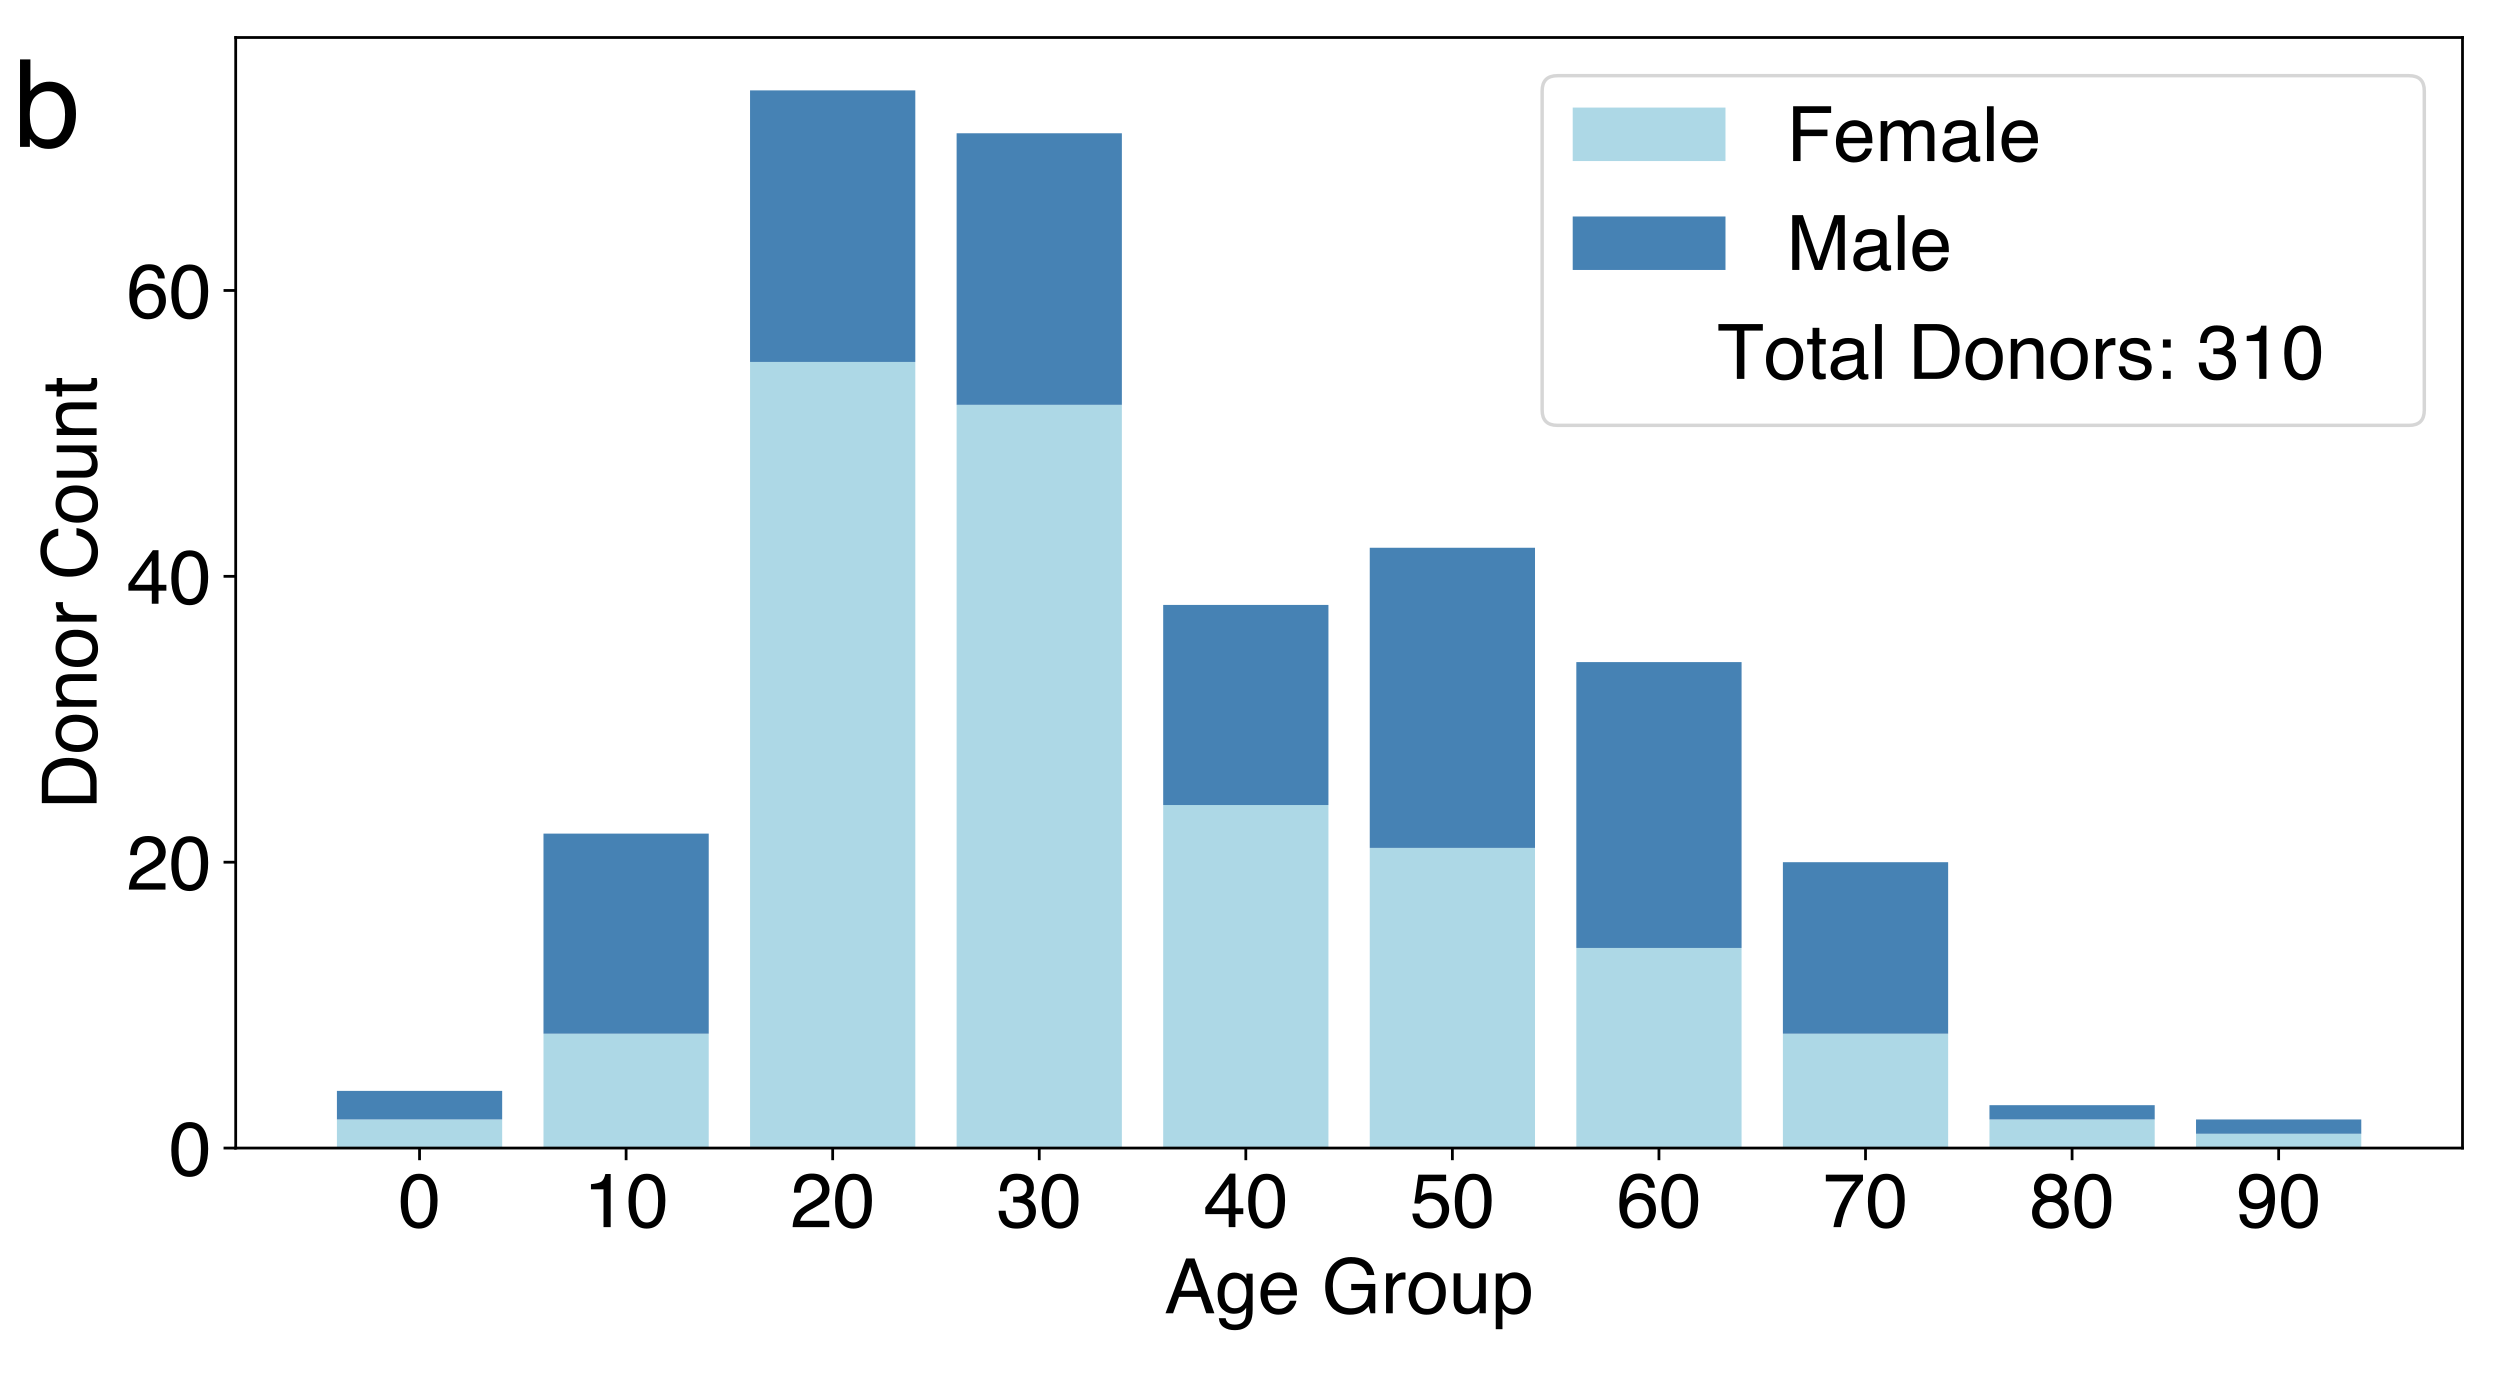
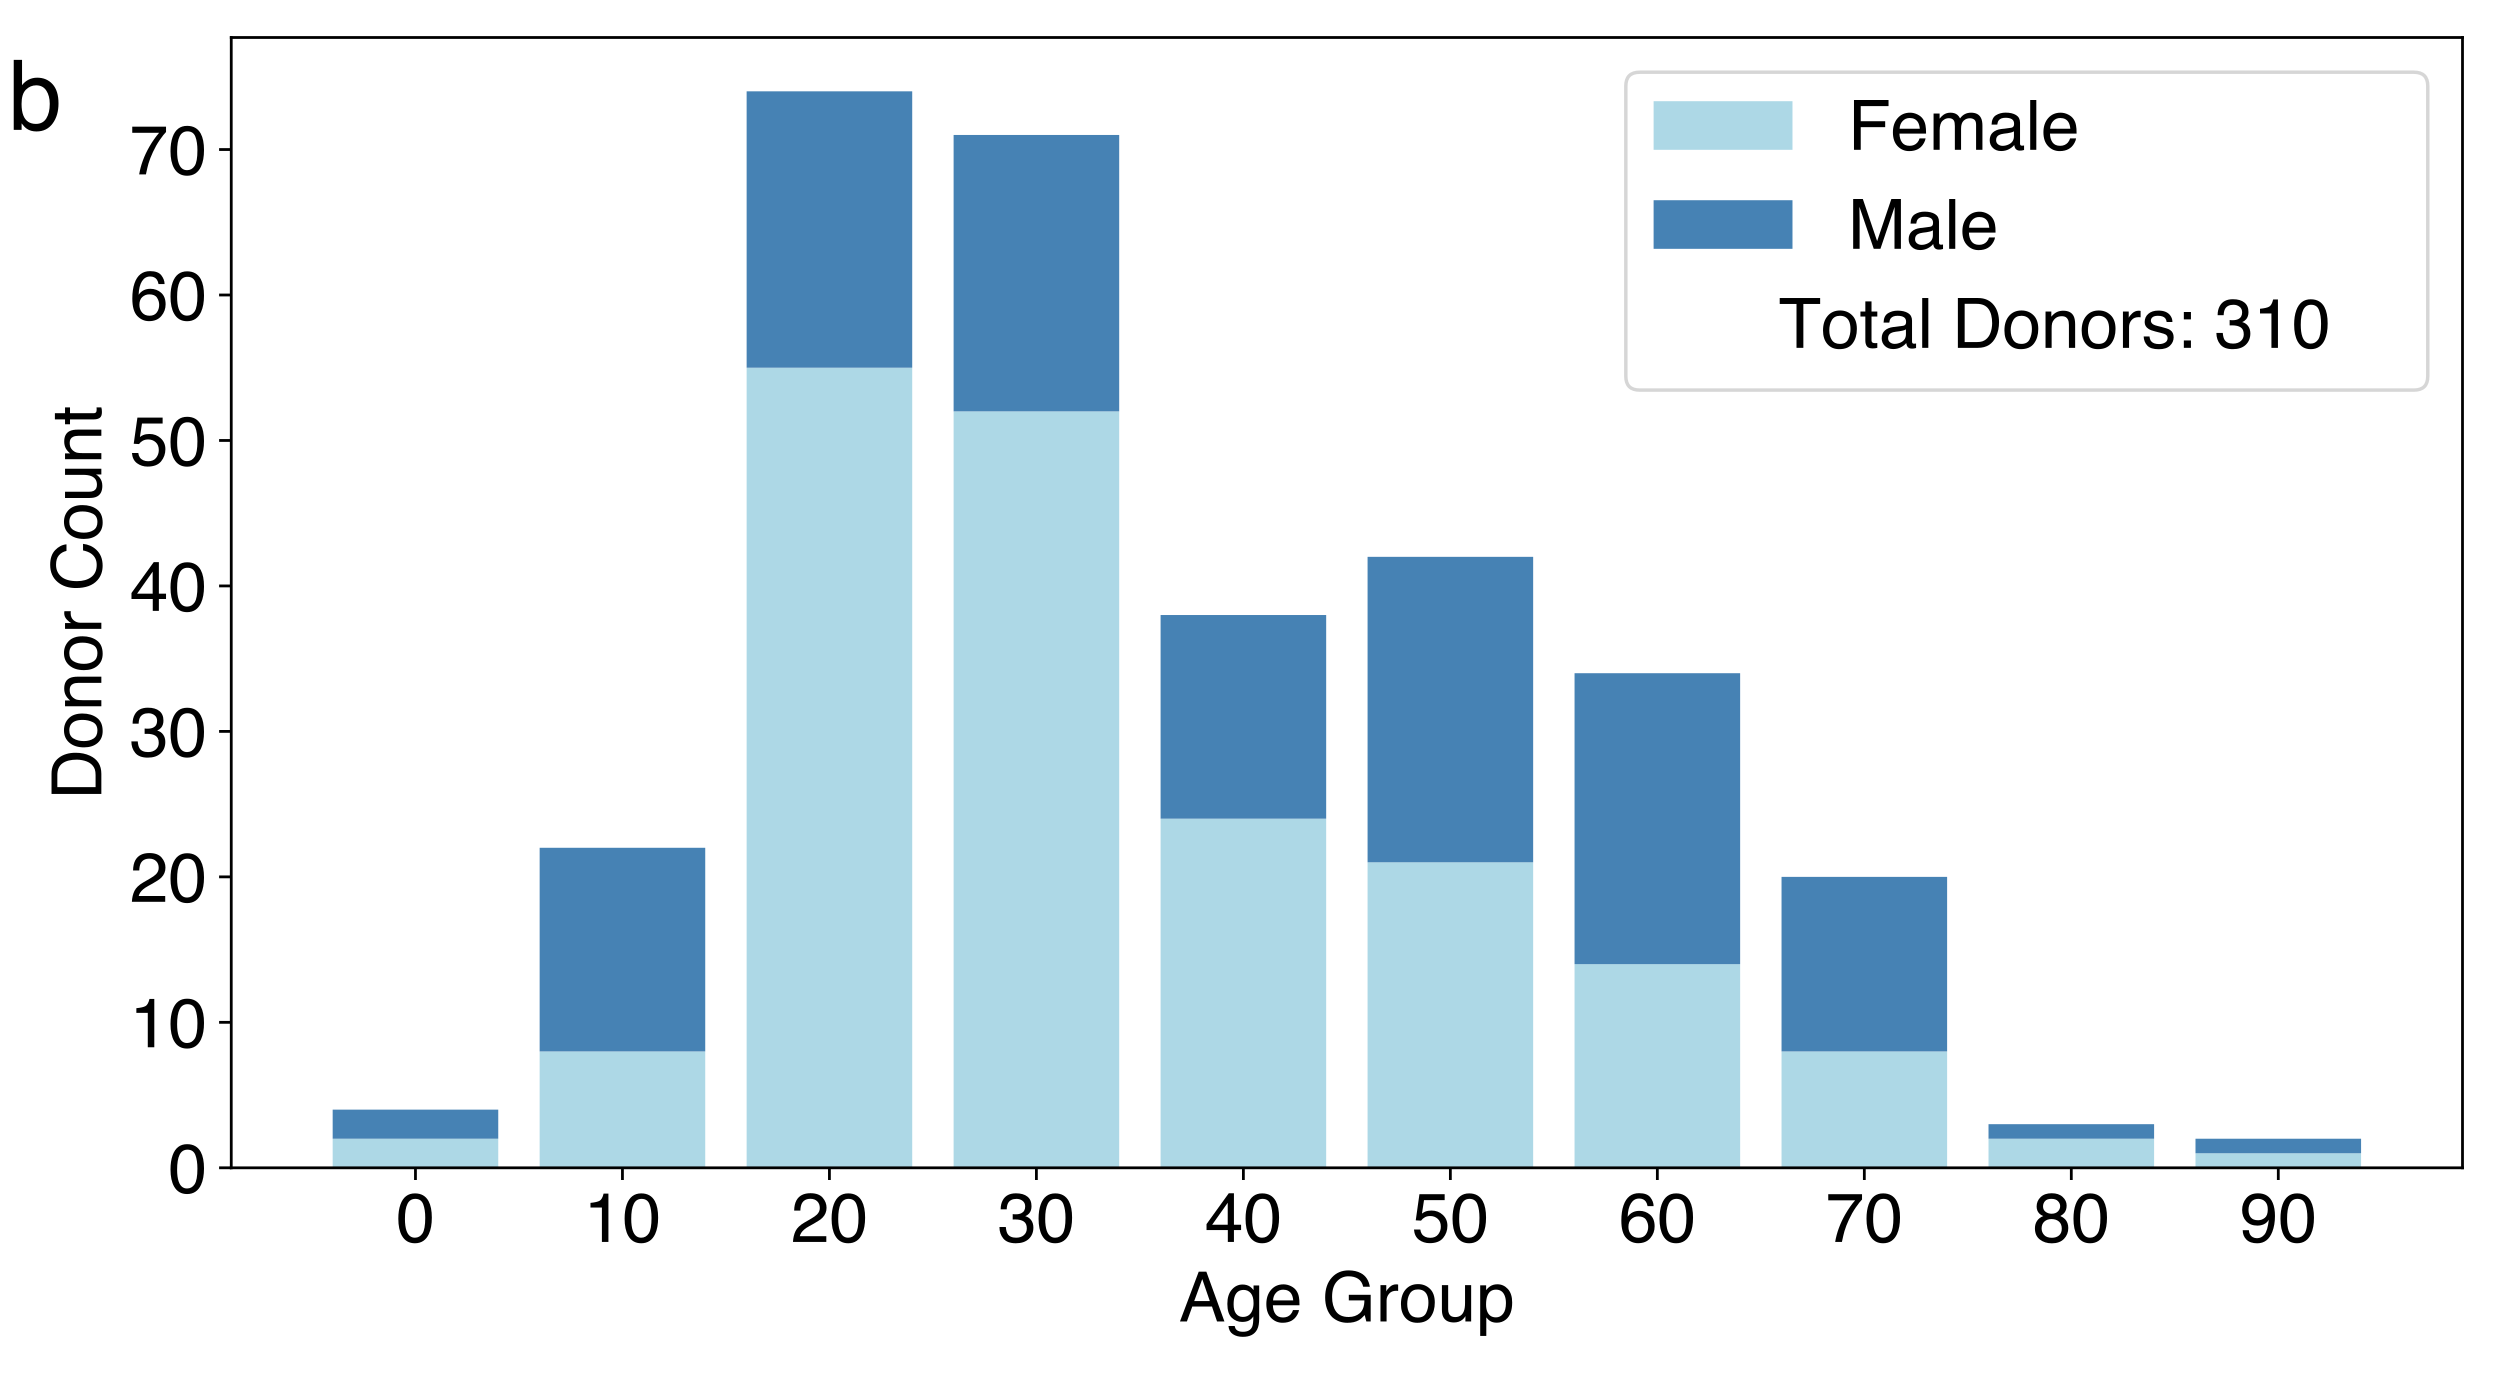
<svg xmlns="http://www.w3.org/2000/svg" xmlns:xlink="http://www.w3.org/1999/xlink" width="720pt" height="396pt" viewBox="0 0 720 396" version="1.1">
  <defs>
    <style type="text/css">*{stroke-linejoin: round; stroke-linecap: butt}</style>
  </defs>
  <g id="figure_1">
    <g id="patch_1">
      <path d="M 0 396  L 720 396  L 720 0  L 0 0  z " style="fill: #ffffff" />
    </g>
    <g id="axes_1">
      <g id="patch_2">
-         <path d="M 67.88 330.64  L 709.2 330.64  L 709.2 10.8  L 67.88 10.8  z " style="fill: #ffffff" />
+         <path d="M 66.6 336.332  L 709.2 336.332  L 709.2 10.8  L 66.6 10.8  z " style="fill: #ffffff" />
      </g>
      <g id="patch_3">
-         <path d="M 97.031 330.64  L 144.624 330.64  L 144.624 322.407  L 97.031 322.407  z " clip-path="url(#p75312178e5)" style="fill: #add8e6" />
+         <path d="M 95.809 336.332  L 143.497 336.332  L 143.497 327.953  L 95.809 327.953  z " clip-path="url(#p50806fbe81)" style="fill: #add8e6" />
      </g>
      <g id="patch_4">
-         <path d="M 156.523 330.64  L 204.116 330.64  L 204.116 297.709  L 156.523 297.709  z " clip-path="url(#p75312178e5)" style="fill: #add8e6" />
+         <path d="M 155.419 336.332  L 203.108 336.332  L 203.108 302.816  L 155.419 302.816  z " clip-path="url(#p50806fbe81)" style="fill: #add8e6" />
      </g>
      <g id="patch_5">
-         <path d="M 216.014 330.64  L 263.608 330.64  L 263.608 104.241  L 216.014 104.241  z " clip-path="url(#p75312178e5)" style="fill: #add8e6" />
+         <path d="M 215.03 336.332  L 262.718 336.332  L 262.718 105.904  L 215.03 105.904  z " clip-path="url(#p50806fbe81)" style="fill: #add8e6" />
      </g>
      <g id="patch_6">
-         <path d="M 275.506 330.64  L 323.099 330.64  L 323.099 116.59  L 275.506 116.59  z " clip-path="url(#p75312178e5)" style="fill: #add8e6" />
+         <path d="M 274.64 336.332  L 322.329 336.332  L 322.329 118.473  L 274.64 118.473  z " clip-path="url(#p50806fbe81)" style="fill: #add8e6" />
      </g>
      <g id="patch_7">
-         <path d="M 334.998 330.64  L 382.591 330.64  L 382.591 231.848  L 334.998 231.848  z " clip-path="url(#p75312178e5)" style="fill: #add8e6" />
+         <path d="M 334.251 336.332  L 381.939 336.332  L 381.939 235.782  L 334.251 235.782  z " clip-path="url(#p50806fbe81)" style="fill: #add8e6" />
      </g>
      <g id="patch_8">
-         <path d="M 394.489 330.64  L 442.082 330.64  L 442.082 244.197  L 394.489 244.197  z " clip-path="url(#p75312178e5)" style="fill: #add8e6" />
+         <path d="M 393.861 336.332  L 441.549 336.332  L 441.549 248.351  L 393.861 248.351  z " clip-path="url(#p50806fbe81)" style="fill: #add8e6" />
      </g>
      <g id="patch_9">
-         <path d="M 453.981 330.64  L 501.574 330.64  L 501.574 273.011  L 453.981 273.011  z " clip-path="url(#p75312178e5)" style="fill: #add8e6" />
+         <path d="M 453.471 336.332  L 501.16 336.332  L 501.16 277.678  L 453.471 277.678  z " clip-path="url(#p50806fbe81)" style="fill: #add8e6" />
      </g>
      <g id="patch_10">
-         <path d="M 513.472 330.64  L 561.066 330.64  L 561.066 297.709  L 513.472 297.709  z " clip-path="url(#p75312178e5)" style="fill: #add8e6" />
+         <path d="M 513.082 336.332  L 560.77 336.332  L 560.77 302.816  L 513.082 302.816  z " clip-path="url(#p50806fbe81)" style="fill: #add8e6" />
      </g>
      <g id="patch_11">
-         <path d="M 572.964 330.64  L 620.557 330.64  L 620.557 322.407  L 572.964 322.407  z " clip-path="url(#p75312178e5)" style="fill: #add8e6" />
+         <path d="M 572.692 336.332  L 620.381 336.332  L 620.381 327.953  L 572.692 327.953  z " clip-path="url(#p50806fbe81)" style="fill: #add8e6" />
      </g>
      <g id="patch_12">
-         <path d="M 632.456 330.64  L 680.049 330.64  L 680.049 326.524  L 632.456 326.524  z " clip-path="url(#p75312178e5)" style="fill: #add8e6" />
+         <path d="M 632.303 336.332  L 679.991 336.332  L 679.991 332.143  L 632.303 332.143  z " clip-path="url(#p50806fbe81)" style="fill: #add8e6" />
      </g>
      <g id="patch_13">
-         <path d="M 97.031 322.407  L 144.624 322.407  L 144.624 314.175  L 97.031 314.175  z " clip-path="url(#p75312178e5)" style="fill: #4682b4" />
+         <path d="M 95.809 327.953  L 143.497 327.953  L 143.497 319.574  L 95.809 319.574  z " clip-path="url(#p50806fbe81)" style="fill: #4682b4" />
      </g>
      <g id="patch_14">
-         <path d="M 156.523 297.709  L 204.116 297.709  L 204.116 240.08  L 156.523 240.08  z " clip-path="url(#p75312178e5)" style="fill: #4682b4" />
+         <path d="M 155.419 302.816  L 203.108 302.816  L 203.108 244.161  L 155.419 244.161  z " clip-path="url(#p50806fbe81)" style="fill: #4682b4" />
      </g>
      <g id="patch_15">
-         <path d="M 216.014 104.241  L 263.608 104.241  L 263.608 26.03  L 216.014 26.03  z " clip-path="url(#p75312178e5)" style="fill: #4682b4" />
+         <path d="M 215.03 105.904  L 262.718 105.904  L 262.718 26.302  L 215.03 26.302  z " clip-path="url(#p50806fbe81)" style="fill: #4682b4" />
      </g>
      <g id="patch_16">
-         <path d="M 275.506 116.59  L 323.099 116.59  L 323.099 38.38  L 275.506 38.38  z " clip-path="url(#p75312178e5)" style="fill: #4682b4" />
+         <path d="M 274.64 118.473  L 322.329 118.473  L 322.329 38.87  L 274.64 38.87  z " clip-path="url(#p50806fbe81)" style="fill: #4682b4" />
      </g>
      <g id="patch_17">
-         <path d="M 334.998 231.848  L 382.591 231.848  L 382.591 174.219  L 334.998 174.219  z " clip-path="url(#p75312178e5)" style="fill: #4682b4" />
+         <path d="M 334.251 235.782  L 381.939 235.782  L 381.939 177.127  L 334.251 177.127  z " clip-path="url(#p50806fbe81)" style="fill: #4682b4" />
      </g>
      <g id="patch_18">
-         <path d="M 394.489 244.197  L 442.082 244.197  L 442.082 157.754  L 394.489 157.754  z " clip-path="url(#p75312178e5)" style="fill: #4682b4" />
+         <path d="M 393.861 248.351  L 441.549 248.351  L 441.549 160.369  L 393.861 160.369  z " clip-path="url(#p50806fbe81)" style="fill: #4682b4" />
      </g>
      <g id="patch_19">
-         <path d="M 453.981 273.011  L 501.574 273.011  L 501.574 190.684  L 453.981 190.684  z " clip-path="url(#p75312178e5)" style="fill: #4682b4" />
+         <path d="M 453.471 277.678  L 501.16 277.678  L 501.16 193.886  L 453.471 193.886  z " clip-path="url(#p50806fbe81)" style="fill: #4682b4" />
      </g>
      <g id="patch_20">
-         <path d="M 513.472 297.709  L 561.066 297.709  L 561.066 248.313  L 513.472 248.313  z " clip-path="url(#p75312178e5)" style="fill: #4682b4" />
+         <path d="M 513.082 302.816  L 560.77 302.816  L 560.77 252.54  L 513.082 252.54  z " clip-path="url(#p50806fbe81)" style="fill: #4682b4" />
      </g>
      <g id="patch_21">
-         <path d="M 572.964 322.407  L 620.557 322.407  L 620.557 318.291  L 572.964 318.291  z " clip-path="url(#p75312178e5)" style="fill: #4682b4" />
+         <path d="M 572.692 327.953  L 620.381 327.953  L 620.381 323.764  L 572.692 323.764  z " clip-path="url(#p50806fbe81)" style="fill: #4682b4" />
      </g>
      <g id="patch_22">
-         <path d="M 632.456 326.524  L 680.049 326.524  L 680.049 322.407  L 632.456 322.407  z " clip-path="url(#p75312178e5)" style="fill: #4682b4" />
+         <path d="M 632.303 332.143  L 679.991 332.143  L 679.991 327.953  L 632.303 327.953  z " clip-path="url(#p50806fbe81)" style="fill: #4682b4" />
      </g>
      <g id="matplotlib.axis_1">
        <g id="xtick_1">
          <g id="line2d_1">
            <defs>
-               <path id="m4187e40aac" d="M 0 0  L 0 3.5  " style="stroke: #000000; stroke-width: 0.8" />
-             </defs>
-             <g>
-               <use xlink:href="#m4187e40aac" x="120.828" y="330.64" style="stroke: #000000; stroke-width: 0.8" />
+               <path id="m1596b491ed" d="M 0 0  L 0 3.5  " style="stroke: #000000; stroke-width: 0.8" />
+             </defs>
+             <g>
+               <use xlink:href="#m1596b491ed" x="119.653" y="336.332" style="stroke: #000000; stroke-width: 0.8" />
            </g>
          </g>
          <g id="text_1">
-             <g transform="translate(114.7105 353.4216) scale(0.22 -0.22)">
+             <g transform="translate(114.0923 357.6794) scale(0.2 -0.2)">
              <defs>
                <path id="Helvetica-30" d="M 1731 4475  Q 2600 4475 2988 3759  Q 3288 3206 3288 2244  Q 3288 1331 3016 734  Q 2622 -122 1728 -122  Q 922 -122 528 578  Q 200 1163 200 2147  Q 200 2909 397 3456  Q 766 4475 1731 4475  z M 1725 391  Q 2163 391 2422 778  Q 2681 1166 2681 2222  Q 2681 2984 2493 3476  Q 2306 3969 1766 3969  Q 1269 3969 1039 3501  Q 809 3034 809 2125  Q 809 1441 956 1025  Q 1181 391 1725 391  z " transform="scale(0.015625)" />
              </defs>
              <use xlink:href="#Helvetica-30" />
            </g>
          </g>
        </g>
        <g id="xtick_2">
          <g id="line2d_2">
            <g>
-               <use xlink:href="#m4187e40aac" x="180.319" y="330.64" style="stroke: #000000; stroke-width: 0.8" />
+               <use xlink:href="#m1596b491ed" x="179.264" y="336.332" style="stroke: #000000; stroke-width: 0.8" />
            </g>
          </g>
          <g id="text_2">
-             <g transform="translate(168.0852 353.4216) scale(0.22 -0.22)">
+             <g transform="translate(168.1418 357.6794) scale(0.2 -0.2)">
              <defs>
                <path id="Helvetica-31" d="M 613 3169  L 613 3600  Q 1222 3659 1462 3798  Q 1703 3938 1822 4456  L 2266 4456  L 2266 0  L 1666 0  L 1666 3169  L 613 3169  z " transform="scale(0.015625)" />
              </defs>
              <use xlink:href="#Helvetica-31" />
              <use xlink:href="#Helvetica-30" transform="translate(55.61523 0)" />
            </g>
          </g>
        </g>
        <g id="xtick_3">
          <g id="line2d_3">
            <g>
-               <use xlink:href="#m4187e40aac" x="239.811" y="330.64" style="stroke: #000000; stroke-width: 0.8" />
+               <use xlink:href="#m1596b491ed" x="238.874" y="336.332" style="stroke: #000000; stroke-width: 0.8" />
            </g>
          </g>
          <g id="text_3">
-             <g transform="translate(227.5768 353.4216) scale(0.22 -0.22)">
+             <g transform="translate(227.7522 357.6794) scale(0.2 -0.2)">
              <defs>
                <path id="Helvetica-32" d="M 200 0  Q 231 578 439 1006  Q 647 1434 1250 1784  L 1850 2131  Q 2253 2366 2416 2531  Q 2672 2791 2672 3125  Q 2672 3516 2437 3745  Q 2203 3975 1813 3975  Q 1234 3975 1013 3538  Q 894 3303 881 2888  L 309 2888  Q 319 3472 525 3841  Q 891 4491 1816 4491  Q 2584 4491 2939 4075  Q 3294 3659 3294 3150  Q 3294 2613 2916 2231  Q 2697 2009 2131 1694  L 1703 1456  Q 1397 1288 1222 1134  Q 909 863 828 531  L 3272 531  L 3272 0  L 200 0  z " transform="scale(0.015625)" />
              </defs>
              <use xlink:href="#Helvetica-32" />
              <use xlink:href="#Helvetica-30" transform="translate(55.61523 0)" />
            </g>
          </g>
        </g>
        <g id="xtick_4">
          <g id="line2d_4">
            <g>
-               <use xlink:href="#m4187e40aac" x="299.303" y="330.64" style="stroke: #000000; stroke-width: 0.8" />
+               <use xlink:href="#m1596b491ed" x="298.484" y="336.332" style="stroke: #000000; stroke-width: 0.8" />
            </g>
          </g>
          <g id="text_4">
-             <g transform="translate(287.0685 353.4216) scale(0.22 -0.22)">
+             <g transform="translate(287.3625 357.6794) scale(0.2 -0.2)">
              <defs>
                <path id="Helvetica-33" d="M 1663 -122  Q 869 -122 511 314  Q 153 750 153 1375  L 741 1375  Q 778 941 903 744  Q 1122 391 1694 391  Q 2138 391 2406 628  Q 2675 866 2675 1241  Q 2675 1703 2392 1887  Q 2109 2072 1606 2072  Q 1550 2072 1492 2070  Q 1434 2069 1375 2066  L 1375 2563  Q 1463 2553 1522 2550  Q 1581 2547 1650 2547  Q 1966 2547 2169 2647  Q 2525 2822 2525 3272  Q 2525 3606 2287 3787  Q 2050 3969 1734 3969  Q 1172 3969 956 3594  Q 838 3388 822 3006  L 266 3006  Q 266 3506 466 3856  Q 809 4481 1675 4481  Q 2359 4481 2734 4176  Q 3109 3872 3109 3294  Q 3109 2881 2888 2625  Q 2750 2466 2531 2375  Q 2884 2278 3082 2001  Q 3281 1725 3281 1325  Q 3281 684 2859 281  Q 2438 -122 1663 -122  z " transform="scale(0.015625)" />
              </defs>
              <use xlink:href="#Helvetica-33" />
              <use xlink:href="#Helvetica-30" transform="translate(55.61523 0)" />
            </g>
          </g>
        </g>
        <g id="xtick_5">
          <g id="line2d_5">
            <g>
-               <use xlink:href="#m4187e40aac" x="358.794" y="330.64" style="stroke: #000000; stroke-width: 0.8" />
+               <use xlink:href="#m1596b491ed" x="358.095" y="336.332" style="stroke: #000000; stroke-width: 0.8" />
            </g>
          </g>
          <g id="text_5">
-             <g transform="translate(346.5601 353.4216) scale(0.22 -0.22)">
+             <g transform="translate(346.9729 357.6794) scale(0.2 -0.2)">
              <defs>
                <path id="Helvetica-34" d="M 2116 1584  L 2116 3613  L 681 1584  L 2116 1584  z M 2125 0  L 2125 1094  L 163 1094  L 163 1644  L 2213 4488  L 2688 4488  L 2688 1584  L 3347 1584  L 3347 1094  L 2688 1094  L 2688 0  L 2125 0  z " transform="scale(0.015625)" />
              </defs>
              <use xlink:href="#Helvetica-34" />
              <use xlink:href="#Helvetica-30" transform="translate(55.61523 0)" />
            </g>
          </g>
        </g>
        <g id="xtick_6">
          <g id="line2d_6">
            <g>
-               <use xlink:href="#m4187e40aac" x="418.286" y="330.64" style="stroke: #000000; stroke-width: 0.8" />
+               <use xlink:href="#m1596b491ed" x="417.705" y="336.332" style="stroke: #000000; stroke-width: 0.8" />
            </g>
          </g>
          <g id="text_6">
-             <g transform="translate(406.0518 353.4216) scale(0.22 -0.22)">
+             <g transform="translate(406.5833 357.6794) scale(0.2 -0.2)">
              <defs>
                <path id="Helvetica-35" d="M 791 1141  Q 847 659 1238 475  Q 1438 381 1700 381  Q 2200 381 2440 700  Q 2681 1019 2681 1406  Q 2681 1875 2395 2131  Q 2109 2388 1709 2388  Q 1419 2388 1211 2275  Q 1003 2163 856 1963  L 369 1991  L 709 4400  L 3034 4400  L 3034 3856  L 1131 3856  L 941 2613  Q 1097 2731 1238 2791  Q 1488 2894 1816 2894  Q 2431 2894 2859 2497  Q 3288 2100 3288 1491  Q 3288 856 2895 371  Q 2503 -113 1644 -113  Q 1097 -113 676 195  Q 256 503 206 1141  L 791 1141  z " transform="scale(0.015625)" />
              </defs>
              <use xlink:href="#Helvetica-35" />
              <use xlink:href="#Helvetica-30" transform="translate(55.61523 0)" />
            </g>
          </g>
        </g>
        <g id="xtick_7">
          <g id="line2d_7">
            <g>
-               <use xlink:href="#m4187e40aac" x="477.777" y="330.64" style="stroke: #000000; stroke-width: 0.8" />
+               <use xlink:href="#m1596b491ed" x="477.316" y="336.332" style="stroke: #000000; stroke-width: 0.8" />
            </g>
          </g>
          <g id="text_7">
-             <g transform="translate(465.5434 353.4216) scale(0.22 -0.22)">
+             <g transform="translate(466.1937 357.6794) scale(0.2 -0.2)">
              <defs>
                <path id="Helvetica-36" d="M 1872 4494  Q 2622 4494 2917 4105  Q 3213 3716 3213 3303  L 2656 3303  Q 2606 3569 2497 3719  Q 2294 4000 1881 4000  Q 1409 4000 1131 3564  Q 853 3128 822 2316  Q 1016 2600 1309 2741  Q 1578 2866 1909 2866  Q 2472 2866 2890 2506  Q 3309 2147 3309 1434  Q 3309 825 2912 354  Q 2516 -116 1781 -116  Q 1153 -116 697 361  Q 241 838 241 1966  Q 241 2800 444 3381  Q 834 4494 1872 4494  z M 1831 384  Q 2275 384 2495 682  Q 2716 981 2716 1388  Q 2716 1731 2519 2042  Q 2322 2353 1803 2353  Q 1441 2353 1167 2112  Q 894 1872 894 1388  Q 894 963 1142 673  Q 1391 384 1831 384  z " transform="scale(0.015625)" />
              </defs>
              <use xlink:href="#Helvetica-36" />
              <use xlink:href="#Helvetica-30" transform="translate(55.61523 0)" />
            </g>
          </g>
        </g>
        <g id="xtick_8">
          <g id="line2d_8">
            <g>
-               <use xlink:href="#m4187e40aac" x="537.269" y="330.64" style="stroke: #000000; stroke-width: 0.8" />
+               <use xlink:href="#m1596b491ed" x="536.926" y="336.332" style="stroke: #000000; stroke-width: 0.8" />
            </g>
          </g>
          <g id="text_8">
-             <g transform="translate(525.0351 353.4216) scale(0.22 -0.22)">
+             <g transform="translate(525.8041 357.6794) scale(0.2 -0.2)">
              <defs>
                <path id="Helvetica-37" d="M 3347 4400  L 3347 3909  Q 3131 3700 2773 3181  Q 2416 2663 2141 2063  Q 1869 1478 1728 997  Q 1638 688 1494 0  L 872 0  Q 1084 1281 1809 2550  Q 2238 3294 2709 3834  L 234 3834  L 234 4400  L 3347 4400  z " transform="scale(0.015625)" />
              </defs>
              <use xlink:href="#Helvetica-37" />
              <use xlink:href="#Helvetica-30" transform="translate(55.61523 0)" />
            </g>
          </g>
        </g>
        <g id="xtick_9">
          <g id="line2d_9">
            <g>
-               <use xlink:href="#m4187e40aac" x="596.761" y="330.64" style="stroke: #000000; stroke-width: 0.8" />
+               <use xlink:href="#m1596b491ed" x="596.536" y="336.332" style="stroke: #000000; stroke-width: 0.8" />
            </g>
          </g>
          <g id="text_9">
-             <g transform="translate(584.5267 353.4216) scale(0.22 -0.22)">
+             <g transform="translate(585.4145 357.6794) scale(0.2 -0.2)">
              <defs>
                <path id="Helvetica-38" d="M 1741 2600  Q 2113 2600 2322 2808  Q 2531 3016 2531 3303  Q 2531 3553 2331 3762  Q 2131 3972 1722 3972  Q 1316 3972 1134 3762  Q 953 3553 953 3272  Q 953 2956 1187 2778  Q 1422 2600 1741 2600  z M 1775 384  Q 2166 384 2423 595  Q 2681 806 2681 1225  Q 2681 1659 2415 1884  Q 2150 2109 1734 2109  Q 1331 2109 1076 1879  Q 822 1650 822 1244  Q 822 894 1055 639  Q 1288 384 1775 384  z M 975 2384  Q 741 2484 609 2619  Q 363 2869 363 3269  Q 363 3769 725 4128  Q 1088 4488 1753 4488  Q 2397 4488 2762 4148  Q 3128 3809 3128 3356  Q 3128 2938 2916 2678  Q 2797 2531 2547 2391  Q 2825 2263 2984 2097  Q 3281 1784 3281 1284  Q 3281 694 2884 283  Q 2488 -128 1763 -128  Q 1109 -128 657 226  Q 206 581 206 1256  Q 206 1653 400 1942  Q 594 2231 975 2384  z " transform="scale(0.015625)" />
              </defs>
              <use xlink:href="#Helvetica-38" />
              <use xlink:href="#Helvetica-30" transform="translate(55.61523 0)" />
            </g>
          </g>
        </g>
        <g id="xtick_10">
          <g id="line2d_10">
            <g>
-               <use xlink:href="#m4187e40aac" x="656.252" y="330.64" style="stroke: #000000; stroke-width: 0.8" />
+               <use xlink:href="#m1596b491ed" x="656.147" y="336.332" style="stroke: #000000; stroke-width: 0.8" />
            </g>
          </g>
          <g id="text_10">
-             <g transform="translate(644.0184 353.4216) scale(0.22 -0.22)">
+             <g transform="translate(645.0249 357.6794) scale(0.2 -0.2)">
              <defs>
                <path id="Helvetica-39" d="M 850 1081  Q 875 616 1209 438  Q 1381 344 1597 344  Q 2000 344 2284 680  Q 2569 1016 2688 2044  Q 2500 1747 2223 1626  Q 1947 1506 1628 1506  Q 981 1506 604 1909  Q 228 2313 228 2947  Q 228 3556 600 4018  Q 972 4481 1697 4481  Q 2675 4481 3047 3600  Q 3253 3116 3253 2388  Q 3253 1566 3006 931  Q 2597 -125 1619 -125  Q 963 -125 622 219  Q 281 563 281 1081  L 850 1081  z M 1703 2000  Q 2038 2000 2314 2220  Q 2591 2441 2591 2991  Q 2591 3484 2342 3726  Q 2094 3969 1709 3969  Q 1297 3969 1055 3692  Q 813 3416 813 2953  Q 813 2516 1025 2258  Q 1238 2000 1703 2000  z " transform="scale(0.015625)" />
              </defs>
              <use xlink:href="#Helvetica-39" />
              <use xlink:href="#Helvetica-30" transform="translate(55.61523 0)" />
            </g>
          </g>
        </g>
        <g id="text_11">
-           <g transform="translate(335.343 378.2184) scale(0.22 -0.22)">
+           <g transform="translate(339.5391 380.5856) scale(0.2 -0.2)">
            <defs>
              <path id="Helvetica-41" d="M 2844 1881  L 2147 3909  L 1406 1881  L 2844 1881  z M 1822 4591  L 2525 4591  L 4191 0  L 3509 0  L 3044 1375  L 1228 1375  L 731 0  L 94 0  L 1822 4591  z " transform="scale(0.015625)" />
              <path id="Helvetica-67" d="M 1594 3406  Q 1988 3406 2281 3213  Q 2441 3103 2606 2894  L 2606 3316  L 3125 3316  L 3125 272  Q 3125 -366 2938 -734  Q 2588 -1416 1616 -1416  Q 1075 -1416 706 -1173  Q 338 -931 294 -416  L 866 -416  Q 906 -641 1028 -763  Q 1219 -950 1628 -950  Q 2275 -950 2475 -494  Q 2594 -225 2584 466  Q 2416 209 2178 84  Q 1941 -41 1550 -41  Q 1006 -41 598 345  Q 191 731 191 1622  Q 191 2463 602 2934  Q 1013 3406 1594 3406  z M 2606 1688  Q 2606 2309 2350 2609  Q 2094 2909 1697 2909  Q 1103 2909 884 2353  Q 769 2056 769 1575  Q 769 1009 998 714  Q 1228 419 1616 419  Q 2222 419 2469 966  Q 2606 1275 2606 1688  z M 1659 3428  L 1659 3428  z " transform="scale(0.015625)" />
              <path id="Helvetica-65" d="M 1806 3422  Q 2163 3422 2497 3255  Q 2831 3088 3006 2822  Q 3175 2569 3231 2231  Q 3281 2000 3281 1494  L 828 1494  Q 844 984 1069 676  Q 1294 369 1766 369  Q 2206 369 2469 659  Q 2619 828 2681 1050  L 3234 1050  Q 3213 866 3089 639  Q 2966 413 2813 269  Q 2556 19 2178 -69  Q 1975 -119 1719 -119  Q 1094 -119 659 336  Q 225 791 225 1609  Q 225 2416 662 2919  Q 1100 3422 1806 3422  z M 2703 1941  Q 2669 2306 2544 2525  Q 2313 2931 1772 2931  Q 1384 2931 1121 2651  Q 859 2372 844 1941  L 2703 1941  z M 1753 3428  L 1753 3428  z " transform="scale(0.015625)" />
              <path id="Helvetica-20" transform="scale(0.015625)" />
              <path id="Helvetica-47" d="M 2472 4709  Q 3119 4709 3591 4459  Q 4275 4100 4428 3200  L 3813 3200  Q 3700 3703 3347 3933  Q 2994 4163 2456 4163  Q 1819 4163 1383 3684  Q 947 3206 947 2259  Q 947 1441 1306 927  Q 1666 413 2478 413  Q 3100 413 3508 773  Q 3916 1134 3925 1941  L 2488 1941  L 2488 2456  L 4503 2456  L 4503 0  L 4103 0  L 3953 591  Q 3638 244 3394 109  Q 2984 -122 2353 -122  Q 1538 -122 950 406  Q 309 1069 309 2225  Q 309 3378 934 4059  Q 1528 4709 2472 4709  z M 2369 4716  L 2369 4716  z " transform="scale(0.015625)" />
              <path id="Helvetica-72" d="M 428 3347  L 963 3347  L 963 2769  Q 1028 2938 1284 3180  Q 1541 3422 1875 3422  Q 1891 3422 1928 3419  Q 1966 3416 2056 3406  L 2056 2813  Q 2006 2822 1964 2825  Q 1922 2828 1872 2828  Q 1447 2828 1219 2554  Q 991 2281 991 1925  L 991 0  L 428 0  L 428 3347  z " transform="scale(0.015625)" />
              <path id="Helvetica-6f" d="M 1741 363  Q 2300 363 2508 786  Q 2716 1209 2716 1728  Q 2716 2197 2566 2491  Q 2328 2953 1747 2953  Q 1231 2953 997 2559  Q 763 2166 763 1609  Q 763 1075 997 719  Q 1231 363 1741 363  z M 1763 3444  Q 2409 3444 2856 3012  Q 3303 2581 3303 1744  Q 3303 934 2909 406  Q 2516 -122 1688 -122  Q 997 -122 590 345  Q 184 813 184 1600  Q 184 2444 612 2944  Q 1041 3444 1763 3444  z M 1744 3428  L 1744 3428  z " transform="scale(0.015625)" />
              <path id="Helvetica-75" d="M 975 3347  L 975 1125  Q 975 869 1056 706  Q 1206 406 1616 406  Q 2203 406 2416 931  Q 2531 1213 2531 1703  L 2531 3347  L 3094 3347  L 3094 0  L 2563 0  L 2569 494  Q 2459 303 2297 172  Q 1975 -91 1516 -91  Q 800 -91 541 388  Q 400 644 400 1072  L 400 3347  L 975 3347  z M 1747 3428  L 1747 3428  z " transform="scale(0.015625)" />
              <path id="Helvetica-70" d="M 1825 378  Q 2219 378 2480 708  Q 2741 1038 2741 1694  Q 2741 2094 2625 2381  Q 2406 2934 1825 2934  Q 1241 2934 1025 2350  Q 909 2038 909 1556  Q 909 1169 1025 897  Q 1244 378 1825 378  z M 369 3331  L 916 3331  L 916 2888  Q 1084 3116 1284 3241  Q 1569 3428 1953 3428  Q 2522 3428 2919 2992  Q 3316 2556 3316 1747  Q 3316 653 2744 184  Q 2381 -113 1900 -113  Q 1522 -113 1266 53  Q 1116 147 931 375  L 931 -1334  L 369 -1334  L 369 3331  z " transform="scale(0.015625)" />
            </defs>
            <use xlink:href="#Helvetica-41" />
            <use xlink:href="#Helvetica-67" transform="translate(66.69922 0)" />
            <use xlink:href="#Helvetica-65" transform="translate(122.3145 0)" />
            <use xlink:href="#Helvetica-20" transform="translate(177.9297 0)" />
            <use xlink:href="#Helvetica-47" transform="translate(205.7129 0)" />
            <use xlink:href="#Helvetica-72" transform="translate(283.4961 0)" />
            <use xlink:href="#Helvetica-6f" transform="translate(316.7969 0)" />
            <use xlink:href="#Helvetica-75" transform="translate(372.4121 0)" />
            <use xlink:href="#Helvetica-70" transform="translate(428.0273 0)" />
          </g>
        </g>
      </g>
      <g id="matplotlib.axis_2">
        <g id="ytick_1">
          <g id="line2d_11">
            <defs>
-               <path id="maa5c79d0ec" d="M 0 0  L -3.5 0  " style="stroke: #000000; stroke-width: 0.8" />
-             </defs>
-             <g>
-               <use xlink:href="#maa5c79d0ec" x="67.88" y="330.64" style="stroke: #000000; stroke-width: 0.8" />
+               <path id="m792e2bb51f" d="M 0 0  L -3.5 0  " style="stroke: #000000; stroke-width: 0.8" />
+             </defs>
+             <g>
+               <use xlink:href="#m792e2bb51f" x="66.6" y="336.332" style="stroke: #000000; stroke-width: 0.8" />
            </g>
          </g>
          <g id="text_12">
-             <g transform="translate(48.64594 338.5308) scale(0.22 -0.22)">
+             <g transform="translate(48.47812 343.5059) scale(0.2 -0.2)">
              <use xlink:href="#Helvetica-30" />
            </g>
          </g>
        </g>
        <g id="ytick_2">
          <g id="line2d_12">
            <g>
-               <use xlink:href="#maa5c79d0ec" x="67.88" y="248.313" style="stroke: #000000; stroke-width: 0.8" />
+               <use xlink:href="#m792e2bb51f" x="66.6" y="294.436" style="stroke: #000000; stroke-width: 0.8" />
            </g>
          </g>
          <g id="text_13">
-             <g transform="translate(36.41188 256.2039) scale(0.22 -0.22)">
-               <use xlink:href="#Helvetica-32" />
+             <g transform="translate(37.35625 301.6099) scale(0.2 -0.2)">
+               <use xlink:href="#Helvetica-31" />
              <use xlink:href="#Helvetica-30" transform="translate(55.61523 0)" />
            </g>
          </g>
        </g>
        <g id="ytick_3">
          <g id="line2d_13">
            <g>
-               <use xlink:href="#maa5c79d0ec" x="67.88" y="165.986" style="stroke: #000000; stroke-width: 0.8" />
+               <use xlink:href="#m792e2bb51f" x="66.6" y="252.54" style="stroke: #000000; stroke-width: 0.8" />
            </g>
          </g>
          <g id="text_14">
-             <g transform="translate(36.41188 173.877) scale(0.22 -0.22)">
-               <use xlink:href="#Helvetica-34" />
+             <g transform="translate(37.35625 259.7138) scale(0.2 -0.2)">
+               <use xlink:href="#Helvetica-32" />
              <use xlink:href="#Helvetica-30" transform="translate(55.61523 0)" />
            </g>
          </g>
        </g>
        <g id="ytick_4">
          <g id="line2d_14">
            <g>
-               <use xlink:href="#maa5c79d0ec" x="67.88" y="83.659" style="stroke: #000000; stroke-width: 0.8" />
+               <use xlink:href="#m792e2bb51f" x="66.6" y="210.644" style="stroke: #000000; stroke-width: 0.8" />
            </g>
          </g>
          <g id="text_15">
-             <g transform="translate(36.41188 91.55009) scale(0.22 -0.22)">
+             <g transform="translate(37.35625 217.8177) scale(0.2 -0.2)">
+               <use xlink:href="#Helvetica-33" />
+               <use xlink:href="#Helvetica-30" transform="translate(55.61523 0)" />
+             </g>
+           </g>
+         </g>
+         <g id="ytick_5">
+           <g id="line2d_15">
+             <g>
+               <use xlink:href="#m792e2bb51f" x="66.6" y="168.748" style="stroke: #000000; stroke-width: 0.8" />
+             </g>
+           </g>
+           <g id="text_16">
+             <g transform="translate(37.35625 175.9216) scale(0.2 -0.2)">
+               <use xlink:href="#Helvetica-34" />
+               <use xlink:href="#Helvetica-30" transform="translate(55.61523 0)" />
+             </g>
+           </g>
+         </g>
+         <g id="ytick_6">
+           <g id="line2d_16">
+             <g>
+               <use xlink:href="#m792e2bb51f" x="66.6" y="126.852" style="stroke: #000000; stroke-width: 0.8" />
+             </g>
+           </g>
+           <g id="text_17">
+             <g transform="translate(37.35625 134.0256) scale(0.2 -0.2)">
+               <use xlink:href="#Helvetica-35" />
+               <use xlink:href="#Helvetica-30" transform="translate(55.61523 0)" />
+             </g>
+           </g>
+         </g>
+         <g id="ytick_7">
+           <g id="line2d_17">
+             <g>
+               <use xlink:href="#m792e2bb51f" x="66.6" y="84.956" style="stroke: #000000; stroke-width: 0.8" />
+             </g>
+           </g>
+           <g id="text_18">
+             <g transform="translate(37.35625 92.12949) scale(0.2 -0.2)">
              <use xlink:href="#Helvetica-36" />
              <use xlink:href="#Helvetica-30" transform="translate(55.61523 0)" />
            </g>
          </g>
        </g>
-         <g id="text_16">
-           <g transform="translate(27.82625 233.0848) rotate(-90) scale(0.22 -0.22)">
+         <g id="ytick_8">
+           <g id="line2d_18">
+             <g>
+               <use xlink:href="#m792e2bb51f" x="66.6" y="43.06" style="stroke: #000000; stroke-width: 0.8" />
+             </g>
+           </g>
+           <g id="text_19">
+             <g transform="translate(37.35625 50.23342) scale(0.2 -0.2)">
+               <use xlink:href="#Helvetica-37" />
+               <use xlink:href="#Helvetica-30" transform="translate(55.61523 0)" />
+             </g>
+           </g>
+         </g>
+         <g id="text_20">
+           <g transform="translate(29.1875 230.2616) rotate(-90) scale(0.2 -0.2)">
            <defs>
              <path id="Helvetica-44" d="M 2250 531  Q 2566 531 2769 597  Q 3131 719 3363 1066  Q 3547 1344 3628 1778  Q 3675 2038 3675 2259  Q 3675 3113 3336 3584  Q 2997 4056 2244 4056  L 1141 4056  L 1141 531  L 2250 531  z M 516 4591  L 2375 4591  Q 3322 4591 3844 3919  Q 4309 3313 4309 2366  Q 4309 1634 4034 1044  Q 3550 0 2369 0  L 516 0  L 516 4591  z " transform="scale(0.015625)" />
              <path id="Helvetica-6e" d="M 413 3347  L 947 3347  L 947 2872  Q 1184 3166 1450 3294  Q 1716 3422 2041 3422  Q 2753 3422 3003 2925  Q 3141 2653 3141 2147  L 3141 0  L 2569 0  L 2569 2109  Q 2569 2416 2478 2603  Q 2328 2916 1934 2916  Q 1734 2916 1606 2875  Q 1375 2806 1200 2600  Q 1059 2434 1017 2257  Q 975 2081 975 1753  L 975 0  L 413 0  L 413 3347  z M 1734 3428  L 1734 3428  z " transform="scale(0.015625)" />
              <path id="Helvetica-43" d="M 2422 4716  Q 3294 4716 3775 4256  Q 4256 3797 4309 3213  L 3703 3213  Q 3600 3656 3292 3915  Q 2984 4175 2428 4175  Q 1750 4175 1333 3698  Q 916 3222 916 2238  Q 916 1431 1292 929  Q 1669 428 2416 428  Q 3103 428 3463 956  Q 3653 1234 3747 1688  L 4353 1688  Q 4272 963 3816 472  Q 3269 -119 2341 -119  Q 1541 -119 997 366  Q 281 1006 281 2344  Q 281 3359 819 4009  Q 1400 4716 2422 4716  z M 2297 4716  L 2297 4716  z " transform="scale(0.015625)" />
              <path id="Helvetica-74" d="M 525 4281  L 1094 4281  L 1094 3347  L 1628 3347  L 1628 2888  L 1094 2888  L 1094 703  Q 1094 528 1213 469  Q 1278 434 1431 434  Q 1472 434 1519 436  Q 1566 438 1628 444  L 1628 0  Q 1531 -28 1426 -40  Q 1322 -53 1200 -53  Q 806 -53 665 148  Q 525 350 525 672  L 525 2888  L 72 2888  L 72 3347  L 525 3347  L 525 4281  z " transform="scale(0.015625)" />
            </defs>
            <use xlink:href="#Helvetica-44" />
            <use xlink:href="#Helvetica-6f" transform="translate(72.2168 0)" />
            <use xlink:href="#Helvetica-6e" transform="translate(127.832 0)" />
            <use xlink:href="#Helvetica-6f" transform="translate(183.4473 0)" />
            <use xlink:href="#Helvetica-72" transform="translate(239.0625 0)" />
            <use xlink:href="#Helvetica-20" transform="translate(272.3633 0)" />
            <use xlink:href="#Helvetica-43" transform="translate(300.1465 0)" />
            <use xlink:href="#Helvetica-6f" transform="translate(372.3633 0)" />
            <use xlink:href="#Helvetica-75" transform="translate(427.9785 0)" />
            <use xlink:href="#Helvetica-6e" transform="translate(483.5938 0)" />
            <use xlink:href="#Helvetica-74" transform="translate(539.209 0)" />
          </g>
        </g>
      </g>
      <g id="patch_23">
-         <path d="M 67.88 330.64  L 67.88 10.8  " style="fill: none; stroke: #000000; stroke-width: 0.8; stroke-linejoin: miter; stroke-linecap: square" />
+         <path d="M 66.6 336.332  L 66.6 10.8  " style="fill: none; stroke: #000000; stroke-width: 0.8; stroke-linejoin: miter; stroke-linecap: square" />
      </g>
      <g id="patch_24">
-         <path d="M 709.2 330.64  L 709.2 10.8  " style="fill: none; stroke: #000000; stroke-width: 0.8; stroke-linejoin: miter; stroke-linecap: square" />
+         <path d="M 709.2 336.332  L 709.2 10.8  " style="fill: none; stroke: #000000; stroke-width: 0.8; stroke-linejoin: miter; stroke-linecap: square" />
      </g>
      <g id="patch_25">
-         <path d="M 67.88 330.64  L 709.2 330.64  " style="fill: none; stroke: #000000; stroke-width: 0.8; stroke-linejoin: miter; stroke-linecap: square" />
+         <path d="M 66.6 336.332  L 709.2 336.332  " style="fill: none; stroke: #000000; stroke-width: 0.8; stroke-linejoin: miter; stroke-linecap: square" />
      </g>
      <g id="patch_26">
-         <path d="M 67.88 10.8  L 709.2 10.8  " style="fill: none; stroke: #000000; stroke-width: 0.8; stroke-linejoin: miter; stroke-linecap: square" />
-       </g>
-       <g id="text_17">
-         <g transform="translate(3.748 42.30383) scale(0.35 -0.35)">
+         <path d="M 66.6 10.8  L 709.2 10.8  " style="fill: none; stroke: #000000; stroke-width: 0.8; stroke-linejoin: miter; stroke-linecap: square" />
+       </g>
+       <g id="text_21">
+         <g transform="translate(2.34 37.39628) scale(0.28 -0.28)">
          <defs>
            <path id="Helvetica-62" d="M 369 4606  L 916 4606  L 916 2941  Q 1100 3181 1356 3307  Q 1613 3434 1913 3434  Q 2538 3434 2927 3004  Q 3316 2575 3316 1738  Q 3316 944 2931 419  Q 2547 -106 1866 -106  Q 1484 -106 1222 78  Q 1066 188 888 428  L 888 0  L 369 0  L 369 4606  z M 1831 391  Q 2288 391 2514 753  Q 2741 1116 2741 1709  Q 2741 2238 2514 2584  Q 2288 2931 1847 2931  Q 1463 2931 1173 2647  Q 884 2363 884 1709  Q 884 1238 1003 944  Q 1225 391 1831 391  z " transform="scale(0.015625)" />
          </defs>
          <use xlink:href="#Helvetica-62" />
        </g>
      </g>
      <g id="legend_1">
        <g id="patch_27">
-           <path d="M 448.541 122.502  L 693.8 122.502  Q 698.2 122.502 698.2 118.102  L 698.2 26.2  Q 698.2 21.8 693.8 21.8  L 448.541 21.8  Q 444.141 21.8 444.141 26.2  L 444.141 118.102  Q 444.141 122.502 448.541 122.502  z " style="fill: #ffffff; opacity: 0.8; stroke: #cccccc; stroke-linejoin: miter" />
+           <path d="M 472.238 112.347  L 695.2 112.347  Q 699.2 112.347 699.2 108.347  L 699.2 24.8  Q 699.2 20.8 695.2 20.8  L 472.238 20.8  Q 468.238 20.8 468.238 24.8  L 468.238 108.347  Q 468.238 112.347 472.238 112.347  z " style="fill: #ffffff; opacity: 0.8; stroke: #cccccc; stroke-linejoin: miter" />
        </g>
        <g id="patch_28">
-           <path d="M 452.941 46.382  L 496.941 46.382  L 496.941 30.982  L 452.941 30.982  z " style="fill: #add8e6" />
-         </g>
-         <g id="text_18">
-           <g transform="translate(514.5412 46.38156) scale(0.22 -0.22)">
+           <path d="M 476.238 43.147  L 516.237 43.147  L 516.237 29.147  L 476.238 29.147  z " style="fill: #add8e6" />
+         </g>
+         <g id="text_22">
+           <g transform="translate(532.2375 43.14688) scale(0.2 -0.2)">
            <defs>
              <path id="Helvetica-46" d="M 547 4591  L 3731 4591  L 3731 4028  L 1169 4028  L 1169 2634  L 3422 2634  L 3422 2088  L 1169 2088  L 1169 0  L 547 0  L 547 4591  z " transform="scale(0.015625)" />
              <path id="Helvetica-6d" d="M 413 3347  L 969 3347  L 969 2872  Q 1169 3119 1331 3231  Q 1609 3422 1963 3422  Q 2363 3422 2606 3225  Q 2744 3113 2856 2894  Q 3044 3163 3297 3292  Q 3550 3422 3866 3422  Q 4541 3422 4784 2934  Q 4916 2672 4916 2228  L 4916 0  L 4331 0  L 4331 2325  Q 4331 2659 4164 2784  Q 3997 2909 3756 2909  Q 3425 2909 3186 2687  Q 2947 2466 2947 1947  L 2947 0  L 2375 0  L 2375 2184  Q 2375 2525 2294 2681  Q 2166 2916 1816 2916  Q 1497 2916 1236 2669  Q 975 2422 975 1775  L 975 0  L 413 0  L 413 3347  z " transform="scale(0.015625)" />
              <path id="Helvetica-61" d="M 844 891  Q 844 647 1022 506  Q 1200 366 1444 366  Q 1741 366 2019 503  Q 2488 731 2488 1250  L 2488 1703  Q 2384 1638 2221 1594  Q 2059 1550 1903 1531  L 1563 1488  Q 1256 1447 1103 1359  Q 844 1213 844 891  z M 2206 2028  Q 2400 2053 2466 2191  Q 2503 2266 2503 2406  Q 2503 2694 2298 2823  Q 2094 2953 1713 2953  Q 1272 2953 1088 2716  Q 984 2584 953 2325  L 428 2325  Q 444 2944 830 3186  Q 1216 3428 1725 3428  Q 2316 3428 2684 3203  Q 3050 2978 3050 2503  L 3050 575  Q 3050 488 3086 434  Q 3122 381 3238 381  Q 3275 381 3322 386  Q 3369 391 3422 400  L 3422 -16  Q 3291 -53 3222 -62  Q 3153 -72 3034 -72  Q 2744 -72 2613 134  Q 2544 244 2516 444  Q 2344 219 2022 53  Q 1700 -113 1313 -113  Q 847 -113 551 170  Q 256 453 256 878  Q 256 1344 547 1600  Q 838 1856 1309 1916  L 2206 2028  z M 1741 3428  L 1741 3428  z " transform="scale(0.015625)" />
              <path id="Helvetica-6c" d="M 428 4591  L 991 4591  L 991 0  L 428 0  L 428 4591  z " transform="scale(0.015625)" />
            </defs>
            <use xlink:href="#Helvetica-46" />
            <use xlink:href="#Helvetica-65" transform="translate(61.08398 0)" />
            <use xlink:href="#Helvetica-6d" transform="translate(116.6992 0)" />
            <use xlink:href="#Helvetica-61" transform="translate(200 0)" />
            <use xlink:href="#Helvetica-6c" transform="translate(255.6152 0)" />
            <use xlink:href="#Helvetica-65" transform="translate(277.832 0)" />
          </g>
        </g>
        <g id="patch_29">
-           <path d="M 452.941 77.749  L 496.941 77.749  L 496.941 62.349  L 452.941 62.349  z " style="fill: #4682b4" />
-         </g>
-         <g id="text_19">
-           <g transform="translate(514.5412 77.74875) scale(0.22 -0.22)">
+           <path d="M 476.238 71.662  L 516.237 71.662  L 516.237 57.663  L 476.238 57.663  z " style="fill: #4682b4" />
+         </g>
+         <g id="text_23">
+           <g transform="translate(532.2375 71.6625) scale(0.2 -0.2)">
            <defs>
              <path id="Helvetica-4d" d="M 472 4591  L 1363 4591  L 2681 709  L 3991 4591  L 4872 4591  L 4872 0  L 4281 0  L 4281 2709  Q 4281 2850 4287 3175  Q 4294 3500 4294 3872  L 2984 0  L 2369 0  L 1050 3872  L 1050 3731  Q 1050 3563 1058 3217  Q 1066 2872 1066 2709  L 1066 0  L 472 0  L 472 4591  z " transform="scale(0.015625)" />
            </defs>
            <use xlink:href="#Helvetica-4d" />
            <use xlink:href="#Helvetica-61" transform="translate(83.30078 0)" />
            <use xlink:href="#Helvetica-6c" transform="translate(138.916 0)" />
            <use xlink:href="#Helvetica-65" transform="translate(161.1328 0)" />
          </g>
        </g>
        <g id="patch_30">
-           <path d="M 452.941 109.116  L 496.941 109.116  L 496.941 93.716  L 452.941 93.716  L 452.941 109.116  z " style="fill: none" />
-         </g>
-         <g id="text_20">
-           <g transform="translate(494.5412 109.1159) scale(0.22 -0.22)">
+           <path d="M 476.238 100.178  L 516.237 100.178  L 516.237 86.178  L 476.238 86.178  L 476.238 100.178  z " style="fill: none" />
+         </g>
+         <g id="text_24">
+           <g transform="translate(512.2375 100.1781) scale(0.2 -0.2)">
            <defs>
              <path id="Helvetica-54" d="M 3828 4591  L 3828 4044  L 2281 4044  L 2281 0  L 1650 0  L 1650 4044  L 103 4044  L 103 4591  L 3828 4591  z " transform="scale(0.015625)" />
              <path id="Helvetica-73" d="M 747 1050  Q 772 769 888 619  Q 1100 347 1625 347  Q 1938 347 2175 483  Q 2413 619 2413 903  Q 2413 1119 2222 1231  Q 2100 1300 1741 1391  L 1294 1503  Q 866 1609 663 1741  Q 300 1969 300 2372  Q 300 2847 642 3140  Q 984 3434 1563 3434  Q 2319 3434 2653 2991  Q 2863 2709 2856 2384  L 2325 2384  Q 2309 2575 2191 2731  Q 1997 2953 1519 2953  Q 1200 2953 1036 2831  Q 872 2709 872 2509  Q 872 2291 1088 2159  Q 1213 2081 1456 2022  L 1828 1931  Q 2434 1784 2641 1647  Q 2969 1431 2969 969  Q 2969 522 2630 197  Q 2291 -128 1597 -128  Q 850 -128 539 211  Q 228 550 206 1050  L 747 1050  z M 1578 3428  L 1578 3428  z " transform="scale(0.015625)" />
              <path id="Helvetica-3a" d="M 709 3303  L 1363 3303  L 1363 2622  L 709 2622  L 709 3303  z M 709 681  L 1363 681  L 1363 0  L 709 0  L 709 681  z " transform="scale(0.015625)" />
            </defs>
            <use xlink:href="#Helvetica-54" />
            <use xlink:href="#Helvetica-6f" transform="translate(61.08398 0)" />
            <use xlink:href="#Helvetica-74" transform="translate(116.6992 0)" />
            <use xlink:href="#Helvetica-61" transform="translate(144.4824 0)" />
            <use xlink:href="#Helvetica-6c" transform="translate(200.0977 0)" />
            <use xlink:href="#Helvetica-20" transform="translate(222.3145 0)" />
            <use xlink:href="#Helvetica-44" transform="translate(250.0977 0)" />
            <use xlink:href="#Helvetica-6f" transform="translate(322.3145 0)" />
            <use xlink:href="#Helvetica-6e" transform="translate(377.9297 0)" />
            <use xlink:href="#Helvetica-6f" transform="translate(433.5449 0)" />
            <use xlink:href="#Helvetica-72" transform="translate(489.1602 0)" />
            <use xlink:href="#Helvetica-73" transform="translate(522.4609 0)" />
            <use xlink:href="#Helvetica-3a" transform="translate(572.4609 0)" />
            <use xlink:href="#Helvetica-20" transform="translate(600.2441 0)" />
            <use xlink:href="#Helvetica-33" transform="translate(628.0273 0)" />
            <use xlink:href="#Helvetica-31" transform="translate(683.6426 0)" />
            <use xlink:href="#Helvetica-30" transform="translate(739.2578 0)" />
          </g>
        </g>
      </g>
    </g>
  </g>
  <defs>
-     <clipPath id="p75312178e5">
-       <rect x="67.88" y="10.8" width="641.32" height="319.84" />
+     <clipPath id="p50806fbe81">
+       <rect x="66.6" y="10.8" width="642.6" height="325.533" />
    </clipPath>
  </defs>
</svg>
